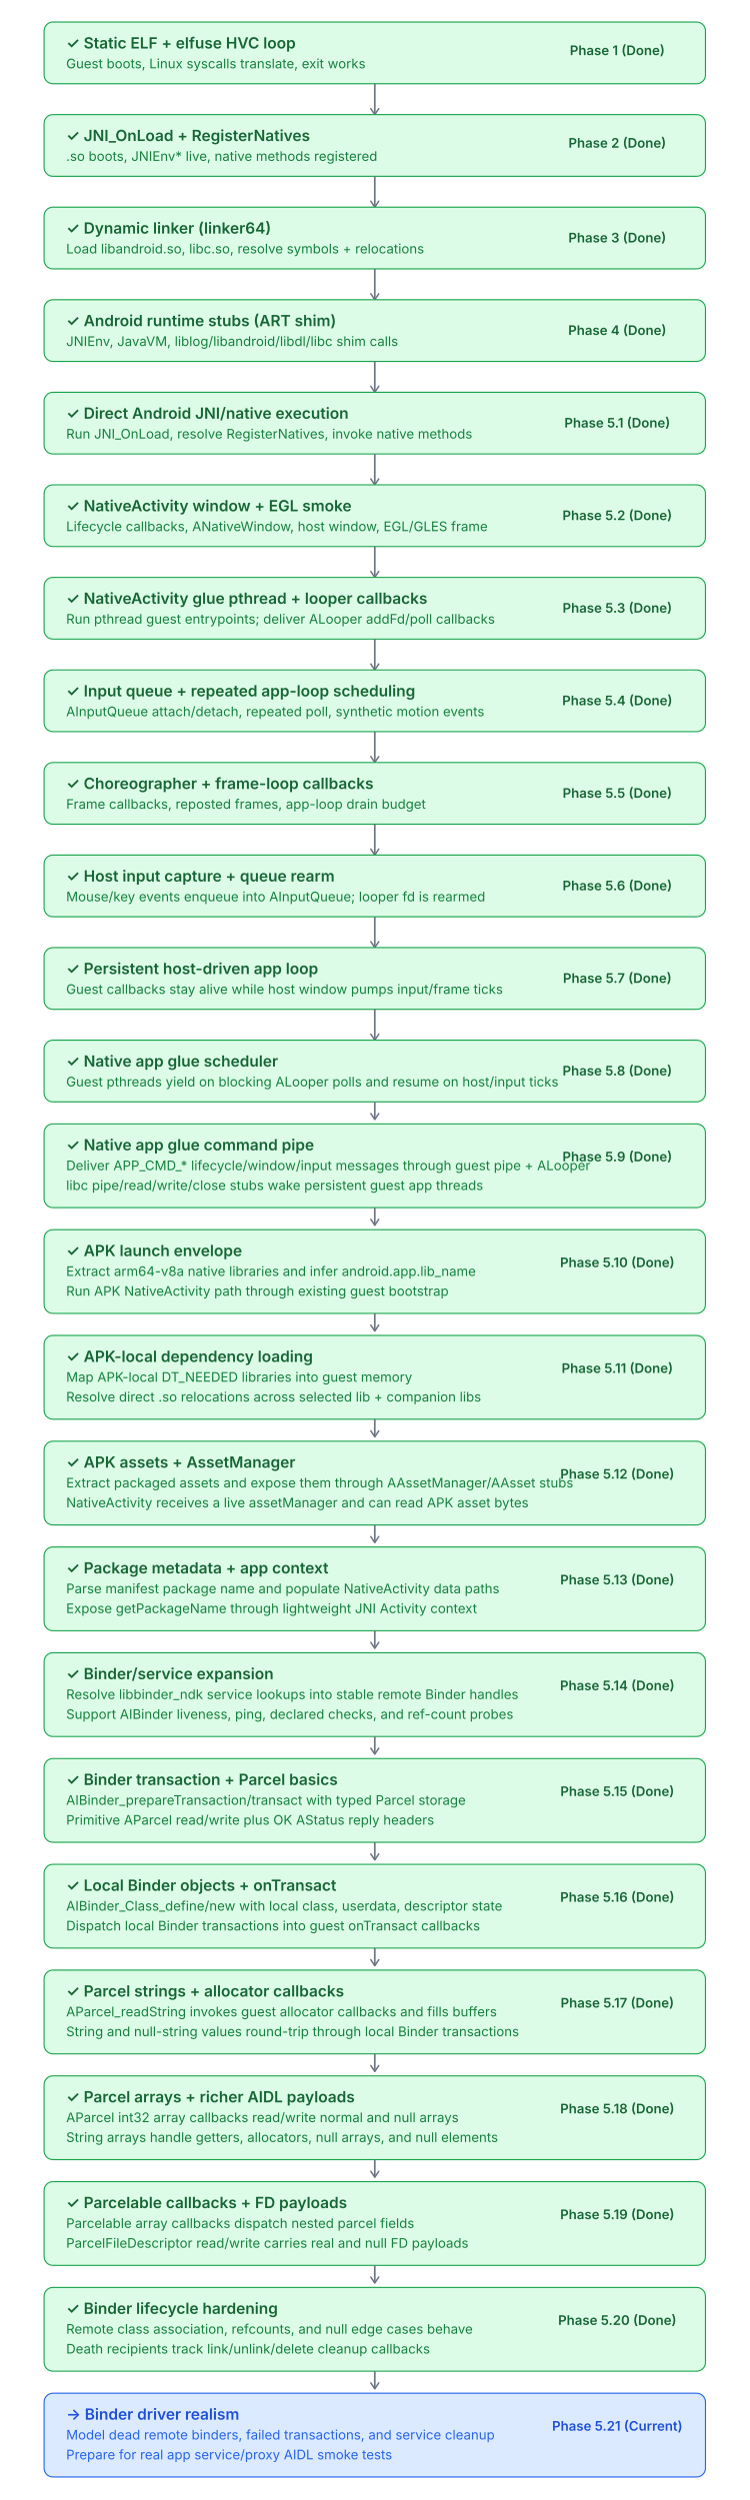
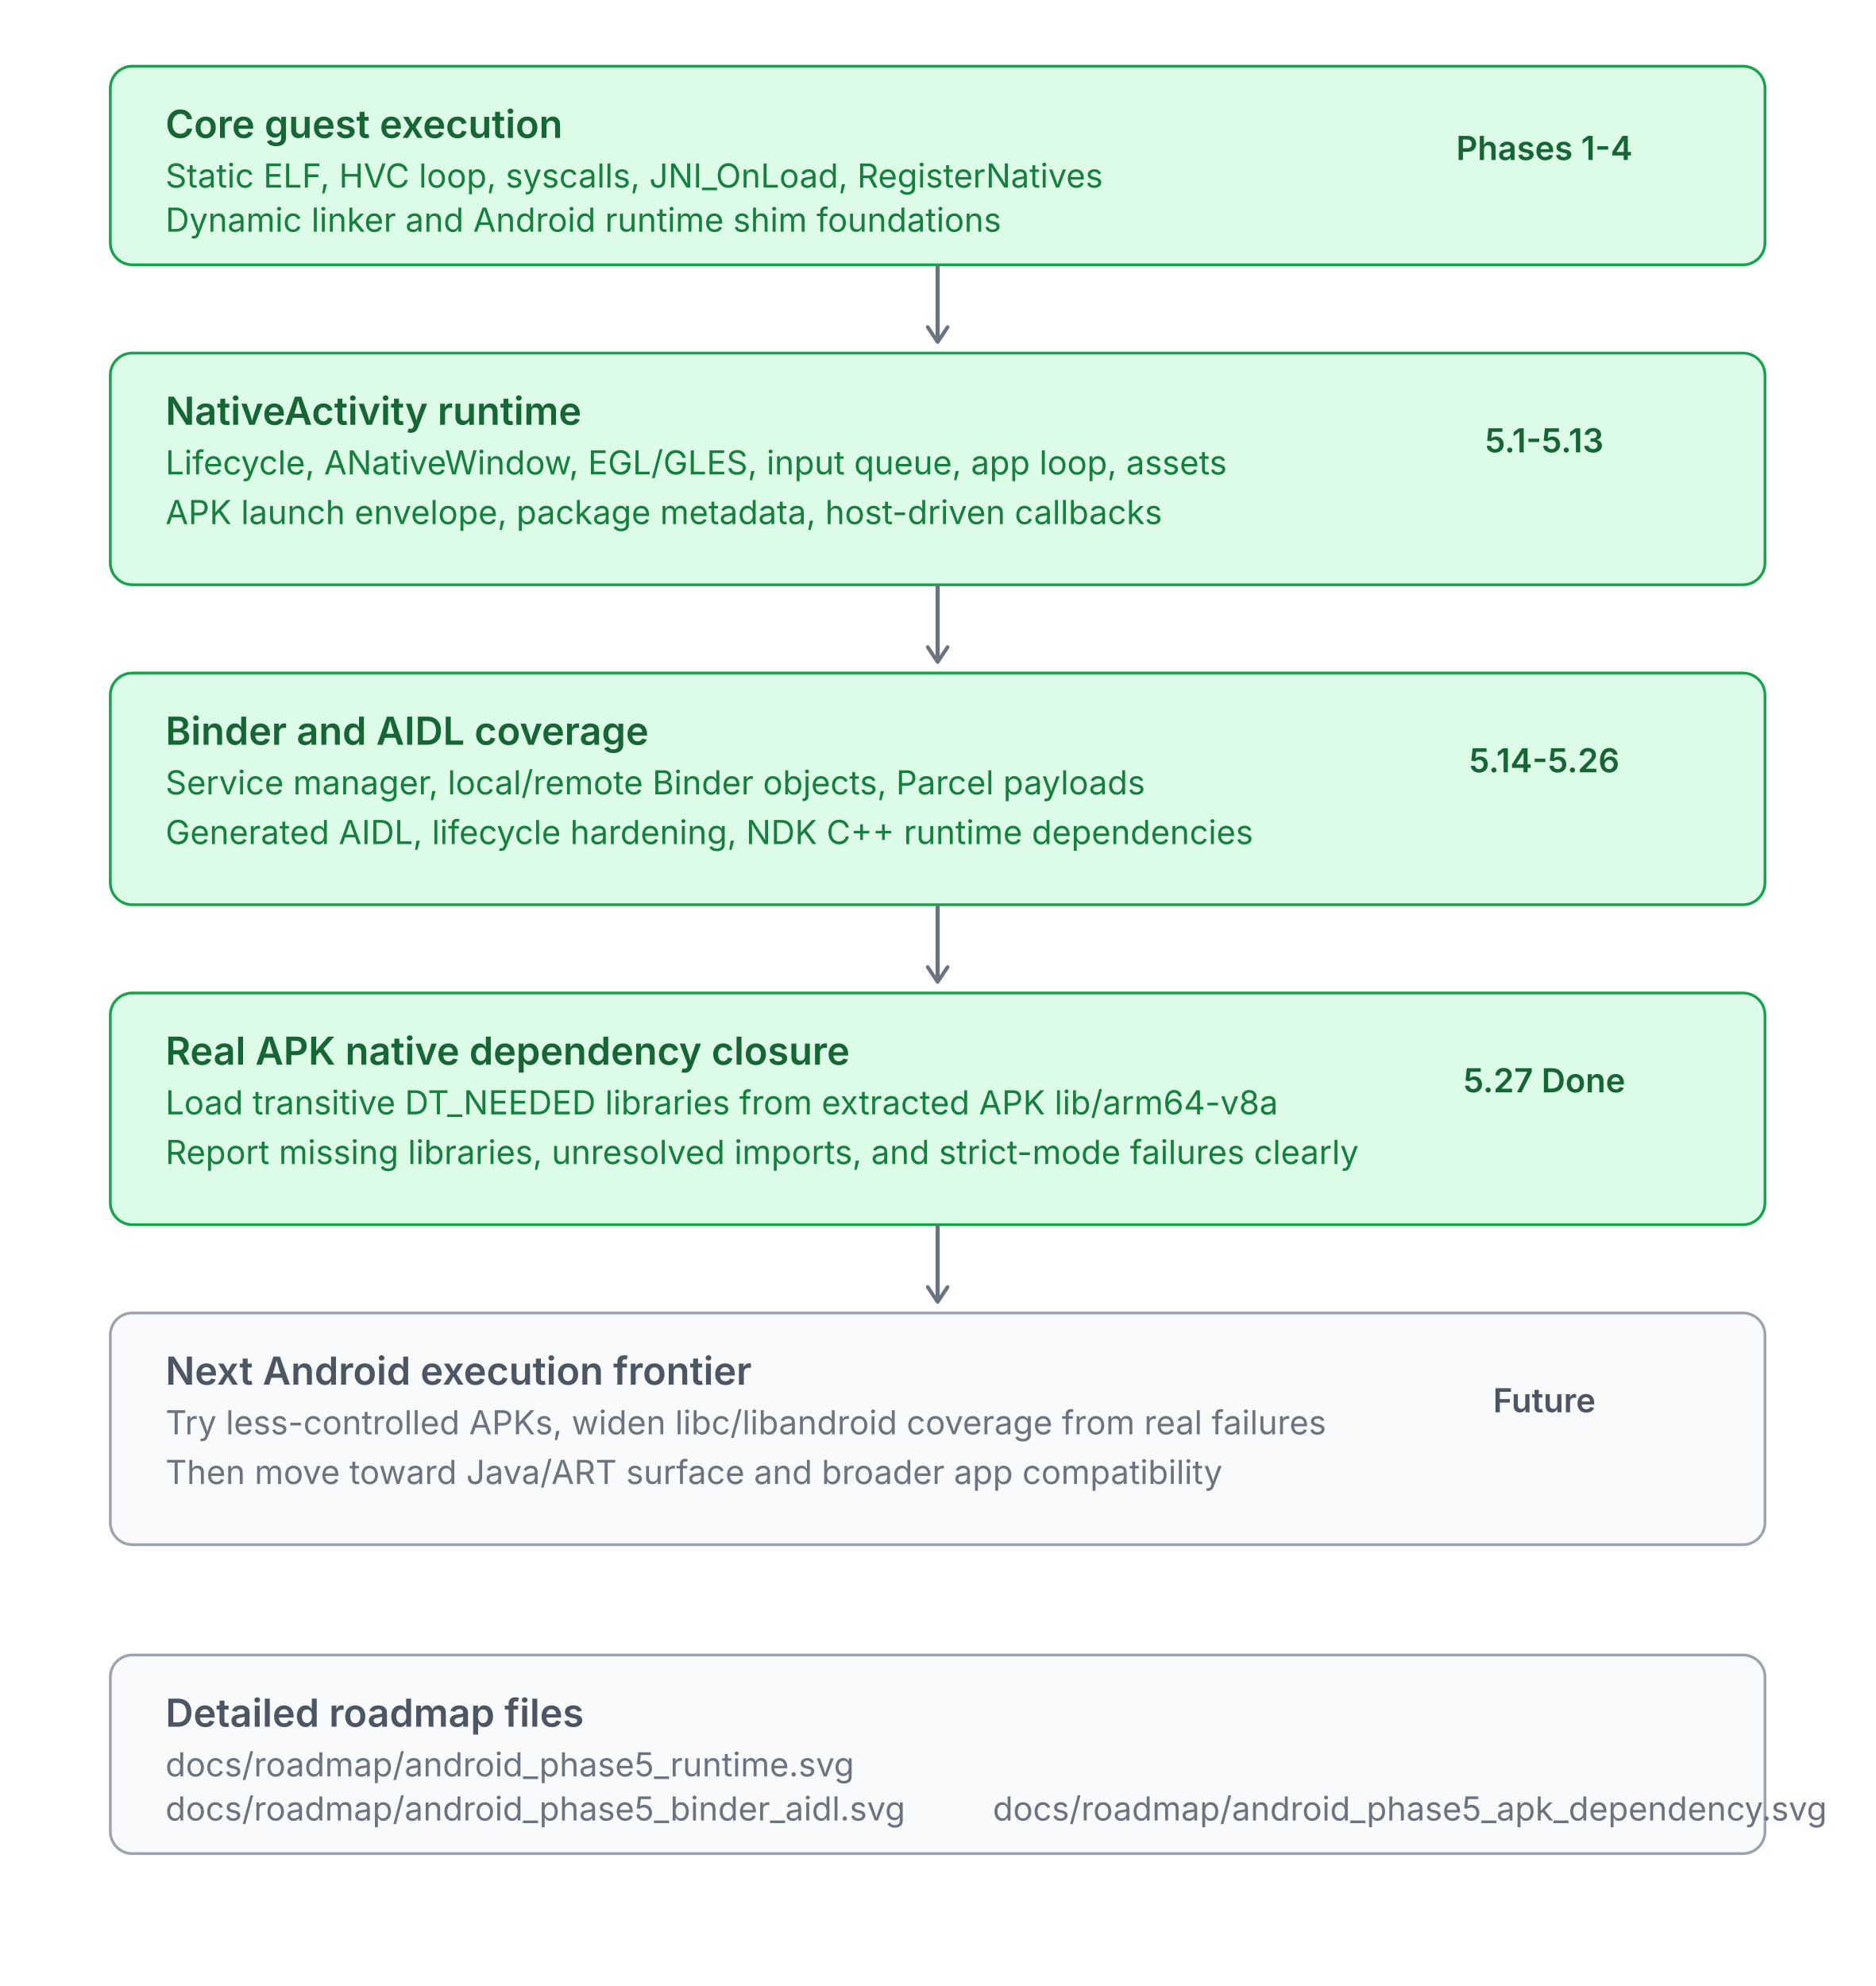
- <svg xmlns="http://www.w3.org/2000/svg" width="100%" viewBox="0 0 680 2268" role="img">
+ <svg xmlns="http://www.w3.org/2000/svg" width="100%" viewBox="0 0 680 720" role="img">
  <style>
text{font-family:-apple-system,BlinkMacSystemFont,"Segoe UI",sans-serif}
.done{fill:#DCFCE7;stroke:#16A34A;stroke-width:1}
.done-title{fill:#166534;font-size:14px;font-weight:600}
.done-subtitle{fill:#15803D;font-size:12px}
.current{fill:#DBEAFE;stroke:#2563EB;stroke-width:1}
.current-title{fill:#1D4ED8;font-size:14px;font-weight:600}
.current-subtitle{fill:#2563EB;font-size:12px}
.future{fill:#F9FAFB;stroke:#9CA3AF;stroke-width:1}
.future-title{fill:#4B5563;font-size:14px;font-weight:600}
.future-subtitle{fill:#6B7280;font-size:12px}
.phase-label{font-size:12px;font-weight:600}
.arrow{stroke:#6B7280;stroke-width:1.5;fill:none}
- .callout{fill:#FFFBEB;stroke:#D97706;stroke-width:1;stroke-dasharray:4 3}
- .callout-text{fill:#92400E;font-size:12px}
</style>
  <defs>
    <marker id="arrow" viewBox="0 0 10 10" refX="8" refY="5" markerWidth="6" markerHeight="6" orient="auto-start-reverse">
      <path d="M2 1L8 5L2 9" fill="none" stroke="#6B7280" stroke-width="1.5" stroke-linecap="round" stroke-linejoin="round" />
    </marker>
  </defs>
  <g>
-     <rect class="done" x="40" y="20" width="600" height="56" rx="8" />
-     <text class="done-title" x="60" y="44">✓ Static ELF + elfuse HVC loop</text>
-     <text class="done-subtitle" x="60" y="62">Guest boots, Linux syscalls translate, exit works</text>
-     <text class="done-title phase-label" x="560" y="50" text-anchor="middle">Phase 1 (Done)</text>
+     <rect class="done" x="40" y="24" width="600" height="72" rx="8" />
+     <text class="done-title" x="60" y="50">Core guest execution</text>
+     <text class="done-subtitle" x="60" y="68">Static ELF, HVC loop, syscalls, JNI_OnLoad, RegisterNatives</text>
+     <text class="done-subtitle" x="60" y="84">Dynamic linker and Android runtime shim foundations</text>
+     <text class="done-title phase-label" x="560" y="58" text-anchor="middle">Phases 1-4</text>
  </g>
-   <line class="arrow" x1="340" y1="76" x2="340" y2="104" marker-end="url(#arrow)" />
+   <line class="arrow" x1="340" y1="96" x2="340" y2="124" marker-end="url(#arrow)" />
  <g>
-     <rect class="done" x="40" y="104" width="600" height="56" rx="8" />
-     <text class="done-title" x="60" y="128">✓ JNI_OnLoad + RegisterNatives</text>
-     <text class="done-subtitle" x="60" y="146">.so boots, JNIEnv* live, native methods registered</text>
-     <text class="done-title phase-label" x="560" y="134" text-anchor="middle">Phase 2 (Done)</text>
+     <rect class="done" x="40" y="128" width="600" height="84" rx="8" />
+     <text class="done-title" x="60" y="154">NativeActivity runtime</text>
+     <text class="done-subtitle" x="60" y="172">Lifecycle, ANativeWindow, EGL/GLES, input queue, app loop, assets</text>
+     <text class="done-subtitle" x="60" y="190">APK launch envelope, package metadata, host-driven callbacks</text>
+     <text class="done-title phase-label" x="560" y="164" text-anchor="middle">5.1-5.13</text>
  </g>
-   <line class="arrow" x1="340" y1="160" x2="340" y2="188" marker-end="url(#arrow)" />
+   <line class="arrow" x1="340" y1="212" x2="340" y2="240" marker-end="url(#arrow)" />
  <g>
-     <rect class="done" x="40" y="188" width="600" height="56" rx="8" />
-     <text class="done-title" x="60" y="212">✓ Dynamic linker (linker64)</text>
-     <text class="done-subtitle" x="60" y="230">Load libandroid.so, libc.so, resolve symbols + relocations</text>
-     <text class="done-title phase-label" x="560" y="220" text-anchor="middle">Phase 3 (Done)</text>
-   </g>
-   <line class="arrow" x1="340" y1="244" x2="340" y2="272" marker-end="url(#arrow)" />
-   <g>
-     <rect class="done" x="40" y="272" width="600" height="56" rx="8" />
-     <text class="done-title" x="60" y="296">✓ Android runtime stubs (ART shim)</text>
-     <text class="done-subtitle" x="60" y="314">JNIEnv, JavaVM, liblog/libandroid/libdl/libc shim calls</text>
-     <text class="done-title phase-label" x="560" y="304" text-anchor="middle">Phase 4 (Done)</text>
+     <rect class="done" x="40" y="244" width="600" height="84" rx="8" />
+     <text class="done-title" x="60" y="270">Binder and AIDL coverage</text>
+     <text class="done-subtitle" x="60" y="288">Service manager, local/remote Binder objects, Parcel payloads</text>
+     <text class="done-subtitle" x="60" y="306">Generated AIDL, lifecycle hardening, NDK C++ runtime dependencies</text>
+     <text class="done-title phase-label" x="560" y="280" text-anchor="middle">5.14-5.26</text>
  </g>
  <line class="arrow" x1="340" y1="328" x2="340" y2="356" marker-end="url(#arrow)" />
  <g>
-     <rect class="done" x="40" y="356" width="600" height="56" rx="8" />
-     <text class="done-title" x="60" y="380">✓ Direct Android JNI/native execution</text>
-     <text class="done-subtitle" x="60" y="398">Run JNI_OnLoad, resolve RegisterNatives, invoke native methods</text>
-     <text class="done-title phase-label" x="560" y="388" text-anchor="middle">Phase 5.1 (Done)</text>
+     <rect class="done" x="40" y="360" width="600" height="84" rx="8" />
+     <text class="done-title" x="60" y="386">Real APK native dependency closure</text>
+     <text class="done-subtitle" x="60" y="404">Load transitive DT_NEEDED libraries from extracted APK lib/arm64-v8a</text>
+     <text class="done-subtitle" x="60" y="422">Report missing libraries, unresolved imports, and strict-mode failures clearly</text>
+     <text class="done-title phase-label" x="560" y="396" text-anchor="middle">5.27 Done</text>
  </g>
-   <line class="arrow" x1="340" y1="412" x2="340" y2="440" marker-end="url(#arrow)" />
+   <line class="arrow" x1="340" y1="444" x2="340" y2="472" marker-end="url(#arrow)" />
  <g>
-     <rect class="done" x="40" y="440" width="600" height="56" rx="8" />
-     <text class="done-title" x="60" y="464">✓ NativeActivity window + EGL smoke</text>
-     <text class="done-subtitle" x="60" y="482">Lifecycle callbacks, ANativeWindow, host window, EGL/GLES frame</text>
-     <text class="done-title phase-label" x="560" y="472" text-anchor="middle">Phase 5.2 (Done)</text>
+     <rect class="future" x="40" y="476" width="600" height="84" rx="8" />
+     <text class="future-title" x="60" y="502">Next Android execution frontier</text>
+     <text class="future-subtitle" x="60" y="520">Try less-controlled APKs, widen libc/libandroid coverage from real failures</text>
+     <text class="future-subtitle" x="60" y="538">Then move toward Java/ART surface and broader app compatibility</text>
+     <text class="future-title phase-label" x="560" y="512" text-anchor="middle">Future</text>
  </g>
-   <line class="arrow" x1="340" y1="496" x2="340" y2="524" marker-end="url(#arrow)" />
  <g>
-     <rect class="done" x="40" y="524" width="600" height="56" rx="8" />
-     <text class="done-title" x="60" y="548">✓ NativeActivity glue pthread + looper callbacks</text>
-     <text class="done-subtitle" x="60" y="566">Run pthread guest entrypoints; deliver ALooper addFd/poll callbacks</text>
-     <text class="done-title phase-label" x="560" y="556" text-anchor="middle">Phase 5.3 (Done)</text>
-   </g>
-   <line class="arrow" x1="340" y1="580" x2="340" y2="608" marker-end="url(#arrow)" />
-   <g>
-     <rect class="done" x="40" y="608" width="600" height="56" rx="8" />
-     <text class="done-title" x="60" y="632">✓ Input queue + repeated app-loop scheduling</text>
-     <text class="done-subtitle" x="60" y="650">AInputQueue attach/detach, repeated poll, synthetic motion events</text>
-     <text class="done-title phase-label" x="560" y="640" text-anchor="middle">Phase 5.4 (Done)</text>
-   </g>
-   <line class="arrow" x1="340" y1="664" x2="340" y2="692" marker-end="url(#arrow)" />
-   <g>
-     <rect class="done" x="40" y="692" width="600" height="56" rx="8" />
-     <text class="done-title" x="60" y="716">✓ Choreographer + frame-loop callbacks</text>
-     <text class="done-subtitle" x="60" y="734">Frame callbacks, reposted frames, app-loop drain budget</text>
-     <text class="done-title phase-label" x="560" y="724" text-anchor="middle">Phase 5.5 (Done)</text>
-   </g>
-   <line class="arrow" x1="340" y1="748" x2="340" y2="776" marker-end="url(#arrow)" />
-   <g>
-     <rect class="done" x="40" y="776" width="600" height="56" rx="8" />
-     <text class="done-title" x="60" y="800">✓ Host input capture + queue rearm</text>
-     <text class="done-subtitle" x="60" y="818">Mouse/key events enqueue into AInputQueue; looper fd is rearmed</text>
-     <text class="done-title phase-label" x="560" y="808" text-anchor="middle">Phase 5.6 (Done)</text>
-   </g>
-   <line class="arrow" x1="340" y1="832" x2="340" y2="860" marker-end="url(#arrow)" />
-   <g>
-     <rect class="done" x="40" y="860" width="600" height="56" rx="8" />
-     <text class="done-title" x="60" y="884">✓ Persistent host-driven app loop</text>
-     <text class="done-subtitle" x="60" y="902">Guest callbacks stay alive while host window pumps input/frame ticks</text>
-     <text class="done-title phase-label" x="560" y="892" text-anchor="middle">Phase 5.7 (Done)</text>
-   </g>
-   <line class="arrow" x1="340" y1="916" x2="340" y2="944" marker-end="url(#arrow)" />
-   <g>
-     <rect class="done" x="40" y="944" width="600" height="56" rx="8" />
-     <text class="done-title" x="60" y="968">✓ Native app glue scheduler</text>
-     <text class="done-subtitle" x="60" y="986">Guest pthreads yield on blocking ALooper polls and resume on host/input ticks</text>
-     <text class="done-title phase-label" x="560" y="976" text-anchor="middle">Phase 5.8 (Done)</text>
-   </g>
-   <line class="arrow" x1="340" y1="1000" x2="340" y2="1016" marker-end="url(#arrow)" />
-   <g>
-     <rect class="done" x="40" y="1020" width="600" height="76" rx="8" />
-     <text class="done-title" x="60" y="1044">✓ Native app glue command pipe</text>
-     <text class="done-subtitle" x="60" y="1062">Deliver APP_CMD_* lifecycle/window/input messages through guest pipe + ALooper</text>
-     <text class="done-subtitle" x="60" y="1080">libc pipe/read/write/close stubs wake persistent guest app threads</text>
-     <text class="done-title phase-label" x="560" y="1054" text-anchor="middle">Phase 5.9 (Done)</text>
-   </g>
-   <line class="arrow" x1="340" y1="1096" x2="340" y2="1112" marker-end="url(#arrow)" />
-   <g>
-     <rect class="done" x="40" y="1116" width="600" height="76" rx="8" />
-     <text class="done-title" x="60" y="1140">✓ APK launch envelope</text>
-     <text class="done-subtitle" x="60" y="1158">Extract arm64-v8a native libraries and infer android.app.lib_name</text>
-     <text class="done-subtitle" x="60" y="1176">Run APK NativeActivity path through existing guest bootstrap</text>
-     <text class="done-title phase-label" x="560" y="1150" text-anchor="middle">Phase 5.10 (Done)</text>
-   </g>
-   <line class="arrow" x1="340" y1="1192" x2="340" y2="1208" marker-end="url(#arrow)" />
-   <g>
-     <rect class="done" x="40" y="1212" width="600" height="76" rx="8" />
-     <text class="done-title" x="60" y="1236">✓ APK-local dependency loading</text>
-     <text class="done-subtitle" x="60" y="1254">Map APK-local DT_NEEDED libraries into guest memory</text>
-     <text class="done-subtitle" x="60" y="1272">Resolve direct .so relocations across selected lib + companion libs</text>
-     <text class="done-title phase-label" x="560" y="1246" text-anchor="middle">Phase 5.11 (Done)</text>
-   </g>
-   <line class="arrow" x1="340" y1="1288" x2="340" y2="1304" marker-end="url(#arrow)" />
-   <g>
-     <rect class="done" x="40" y="1308" width="600" height="76" rx="8" />
-     <text class="done-title" x="60" y="1332">✓ APK assets + AssetManager</text>
-     <text class="done-subtitle" x="60" y="1350">Extract packaged assets and expose them through AAssetManager/AAsset stubs</text>
-     <text class="done-subtitle" x="60" y="1368">NativeActivity receives a live assetManager and can read APK asset bytes</text>
-     <text class="done-title phase-label" x="560" y="1342" text-anchor="middle">Phase 5.12 (Done)</text>
-   </g>
-   <line class="arrow" x1="340" y1="1384" x2="340" y2="1400" marker-end="url(#arrow)" />
-   <g>
-     <rect class="done" x="40" y="1404" width="600" height="76" rx="8" />
-     <text class="done-title" x="60" y="1428">✓ Package metadata + app context</text>
-     <text class="done-subtitle" x="60" y="1446">Parse manifest package name and populate NativeActivity data paths</text>
-     <text class="done-subtitle" x="60" y="1464">Expose getPackageName through lightweight JNI Activity context</text>
-     <text class="done-title phase-label" x="560" y="1438" text-anchor="middle">Phase 5.13 (Done)</text>
-   </g>
-   <line class="arrow" x1="340" y1="1480" x2="340" y2="1496" marker-end="url(#arrow)" />
-   <g>
-     <rect class="done" x="40" y="1500" width="600" height="76" rx="8" />
-     <text class="done-title" x="60" y="1524">✓ Binder/service expansion</text>
-     <text class="done-subtitle" x="60" y="1542">Resolve libbinder_ndk service lookups into stable remote Binder handles</text>
-     <text class="done-subtitle" x="60" y="1560">Support AIBinder liveness, ping, declared checks, and ref-count probes</text>
-     <text class="done-title phase-label" x="560" y="1534" text-anchor="middle">Phase 5.14 (Done)</text>
-   </g>
-   <line class="arrow" x1="340" y1="1576" x2="340" y2="1592" marker-end="url(#arrow)" />
-   <g>
-     <rect class="done" x="40" y="1596" width="600" height="76" rx="8" />
-     <text class="done-title" x="60" y="1620">✓ Binder transaction + Parcel basics</text>
-     <text class="done-subtitle" x="60" y="1638">AIBinder_prepareTransaction/transact with typed Parcel storage</text>
-     <text class="done-subtitle" x="60" y="1656">Primitive AParcel read/write plus OK AStatus reply headers</text>
-     <text class="done-title phase-label" x="560" y="1630" text-anchor="middle">Phase 5.15 (Done)</text>
-   </g>
-   <line class="arrow" x1="340" y1="1672" x2="340" y2="1688" marker-end="url(#arrow)" />
-   <g>
-     <rect class="done" x="40" y="1692" width="600" height="76" rx="8" />
-     <text class="done-title" x="60" y="1716">✓ Local Binder objects + onTransact</text>
-     <text class="done-subtitle" x="60" y="1734">AIBinder_Class_define/new with local class, userdata, descriptor state</text>
-     <text class="done-subtitle" x="60" y="1752">Dispatch local Binder transactions into guest onTransact callbacks</text>
-     <text class="done-title phase-label" x="560" y="1726" text-anchor="middle">Phase 5.16 (Done)</text>
-   </g>
-   <line class="arrow" x1="340" y1="1768" x2="340" y2="1784" marker-end="url(#arrow)" />
-   <g>
-     <rect class="done" x="40" y="1788" width="600" height="76" rx="8" />
-     <text class="done-title" x="60" y="1812">✓ Parcel strings + allocator callbacks</text>
-     <text class="done-subtitle" x="60" y="1830">AParcel_readString invokes guest allocator callbacks and fills buffers</text>
-     <text class="done-subtitle" x="60" y="1848">String and null-string values round-trip through local Binder transactions</text>
-     <text class="done-title phase-label" x="560" y="1822" text-anchor="middle">Phase 5.17 (Done)</text>
-   </g>
-   <line class="arrow" x1="340" y1="1864" x2="340" y2="1880" marker-end="url(#arrow)" />
-   <g>
-     <rect class="done" x="40" y="1884" width="600" height="76" rx="8" />
-     <text class="done-title" x="60" y="1908">✓ Parcel arrays + richer AIDL payloads</text>
-     <text class="done-subtitle" x="60" y="1926">AParcel int32 array callbacks read/write normal and null arrays</text>
-     <text class="done-subtitle" x="60" y="1944">String arrays handle getters, allocators, null arrays, and null elements</text>
-     <text class="done-title phase-label" x="560" y="1918" text-anchor="middle">Phase 5.18 (Done)</text>
-   </g>
-   <line class="arrow" x1="340" y1="1960" x2="340" y2="1976" marker-end="url(#arrow)" />
-   <g>
-     <rect class="done" x="40" y="1980" width="600" height="76" rx="8" />
-     <text class="done-title" x="60" y="2004">✓ Parcelable callbacks + FD payloads</text>
-     <text class="done-subtitle" x="60" y="2022">Parcelable array callbacks dispatch nested parcel fields</text>
-     <text class="done-subtitle" x="60" y="2040">ParcelFileDescriptor read/write carries real and null FD payloads</text>
-     <text class="done-title phase-label" x="560" y="2014" text-anchor="middle">Phase 5.19 (Done)</text>
-   </g>
-   <line class="arrow" x1="340" y1="2056" x2="340" y2="2072" marker-end="url(#arrow)" />
-   <g>
-     <rect class="done" x="40" y="2076" width="600" height="76" rx="8" />
-     <text class="done-title" x="60" y="2100">✓ Binder lifecycle hardening</text>
-     <text class="done-subtitle" x="60" y="2118">Remote class association, refcounts, and null edge cases behave</text>
-     <text class="done-subtitle" x="60" y="2136">Death recipients track link/unlink/delete cleanup callbacks</text>
-     <text class="done-title phase-label" x="560" y="2110" text-anchor="middle">Phase 5.20 (Done)</text>
-   </g>
-   <line class="arrow" x1="340" y1="2152" x2="340" y2="2168" marker-end="url(#arrow)" />
-   <g>
-     <rect class="current" x="40" y="2172" width="600" height="76" rx="8" />
-     <text class="current-title" x="60" y="2196">→ Binder driver realism</text>
-     <text class="current-subtitle" x="60" y="2214">Model dead remote binders, failed transactions, and service cleanup</text>
-     <text class="current-subtitle" x="60" y="2232">Prepare for real app service/proxy AIDL smoke tests</text>
-     <text class="current-title phase-label" x="560" y="2206" text-anchor="middle">Phase 5.21 (Current)</text>
+     <rect class="future" x="40" y="600" width="600" height="72" rx="8" />
+     <text class="future-title" x="60" y="626">Detailed roadmap files</text>
+     <text class="future-subtitle" x="60" y="644">docs/roadmap/android_phase5_runtime.svg</text>
+     <text class="future-subtitle" x="60" y="660">docs/roadmap/android_phase5_binder_aidl.svg</text>
+     <text class="future-subtitle" x="360" y="660">docs/roadmap/android_phase5_apk_dependency.svg</text>
  </g>
</svg>
